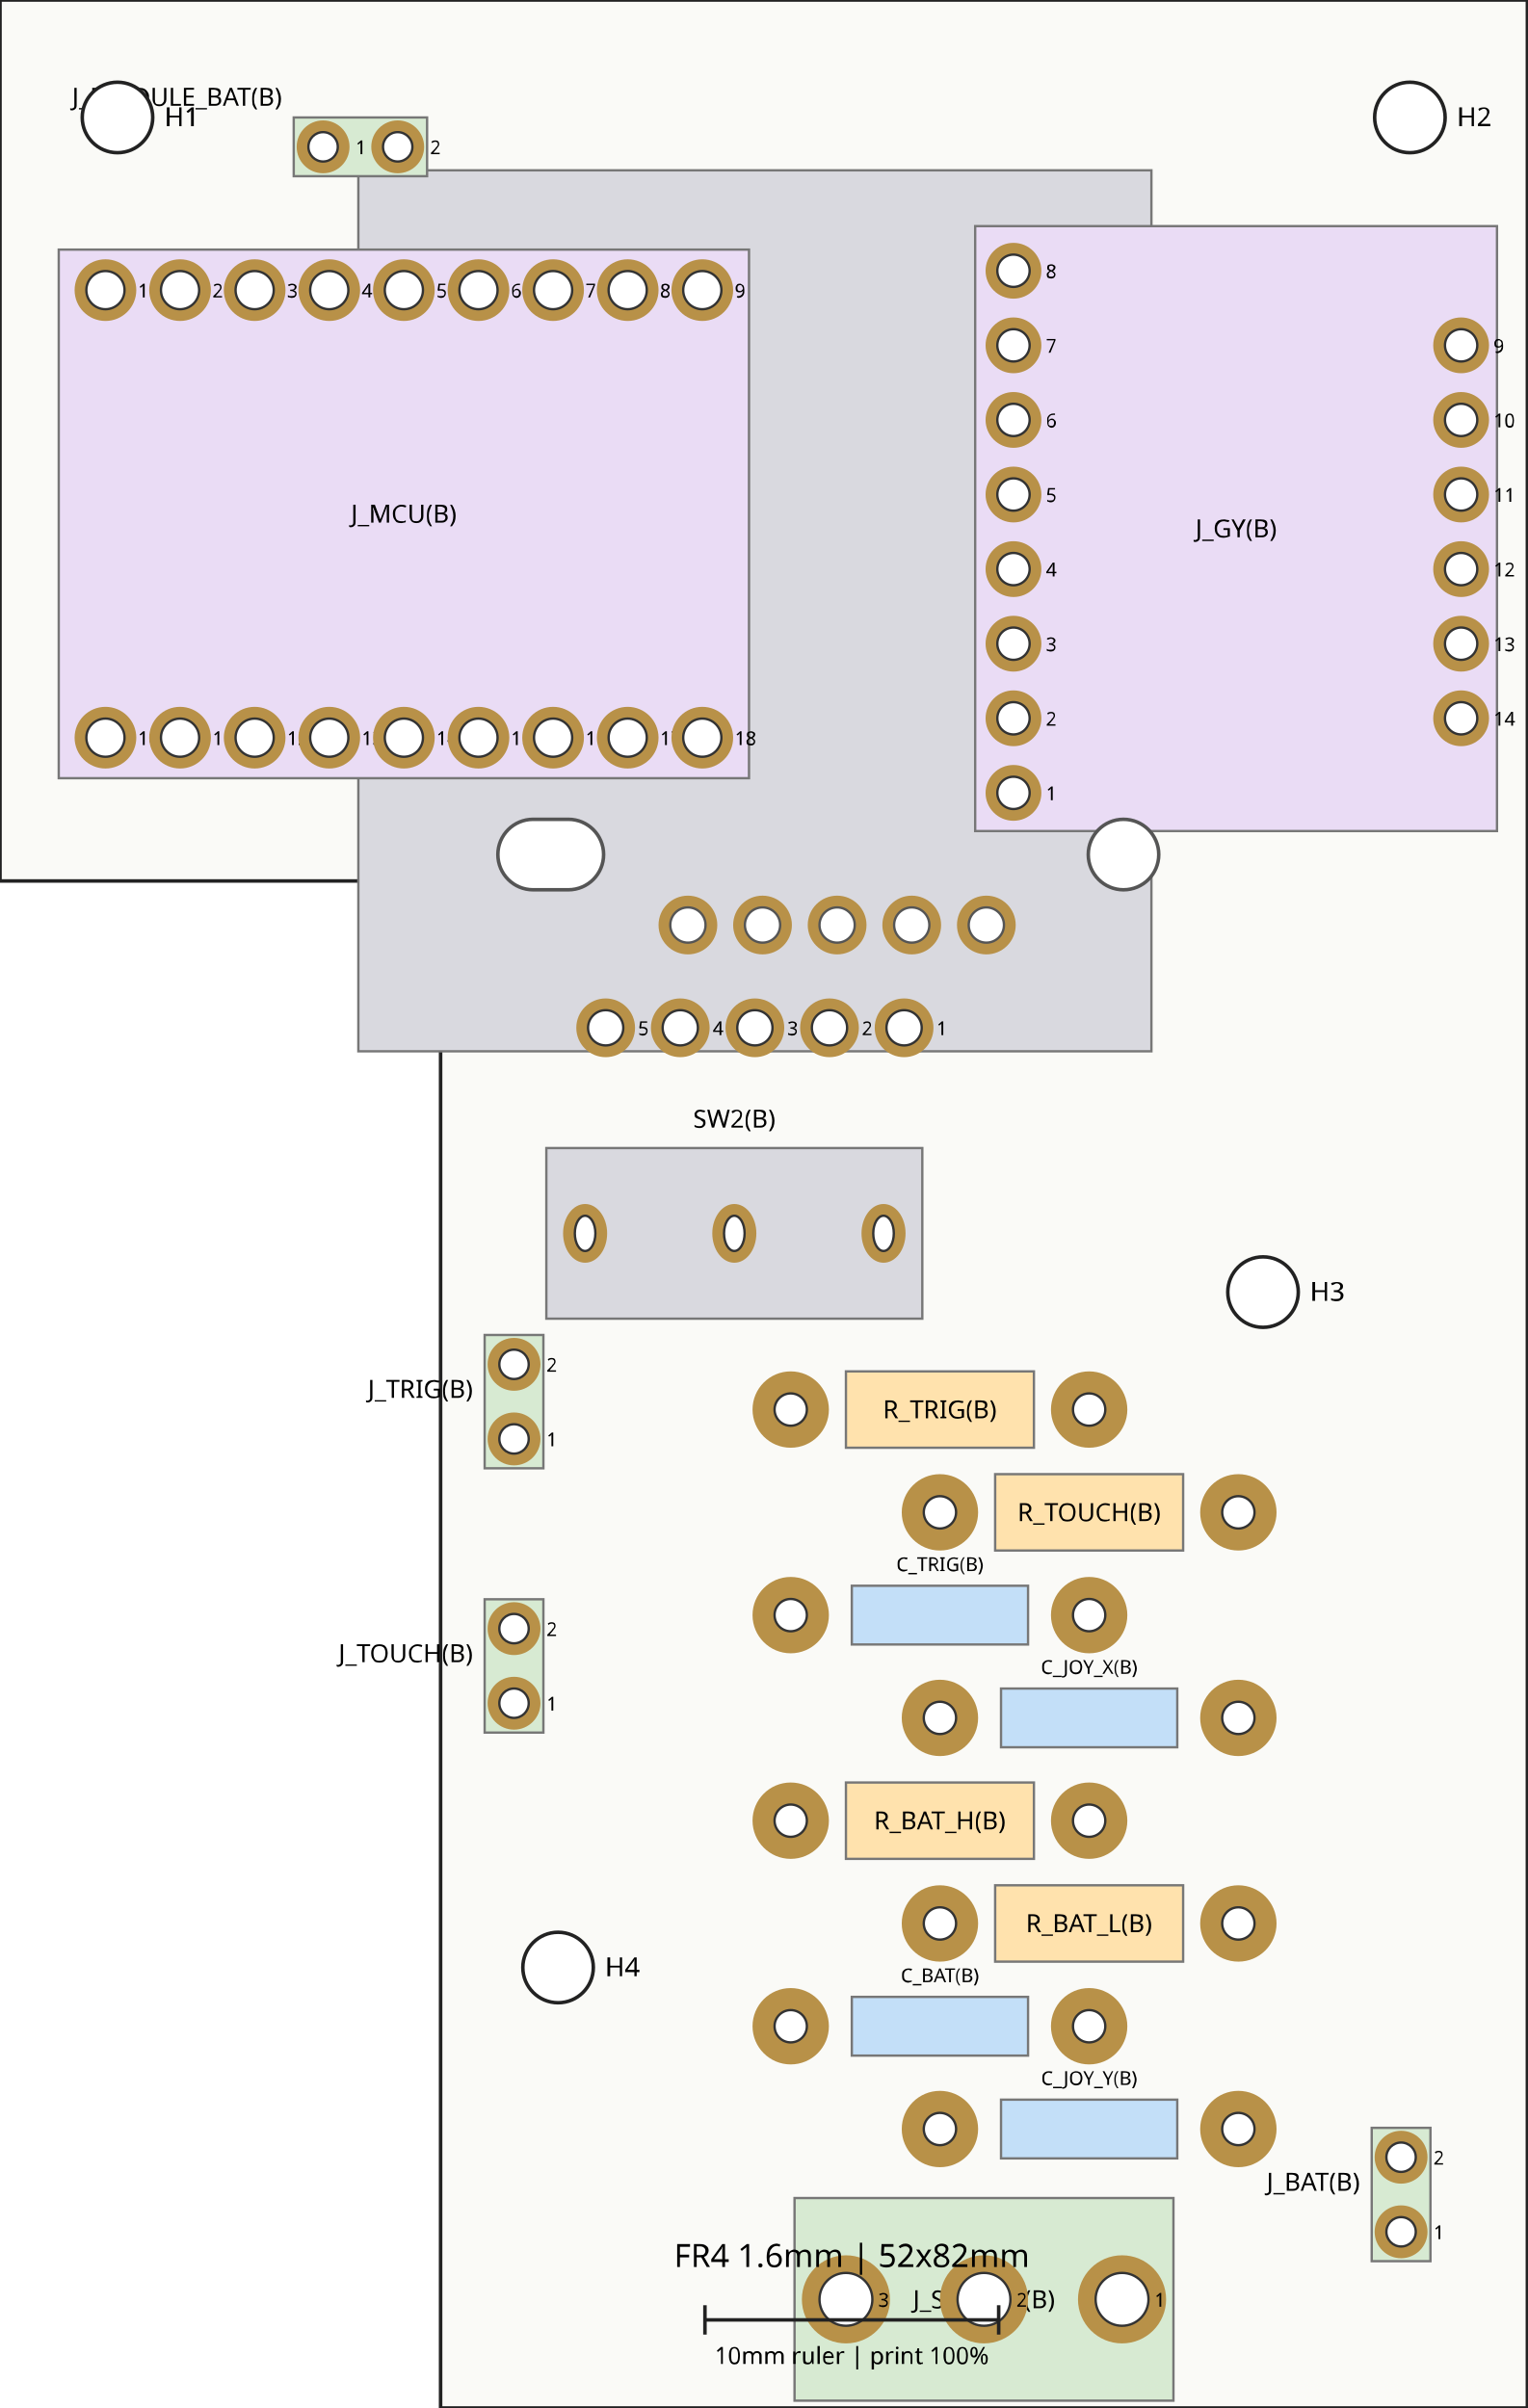
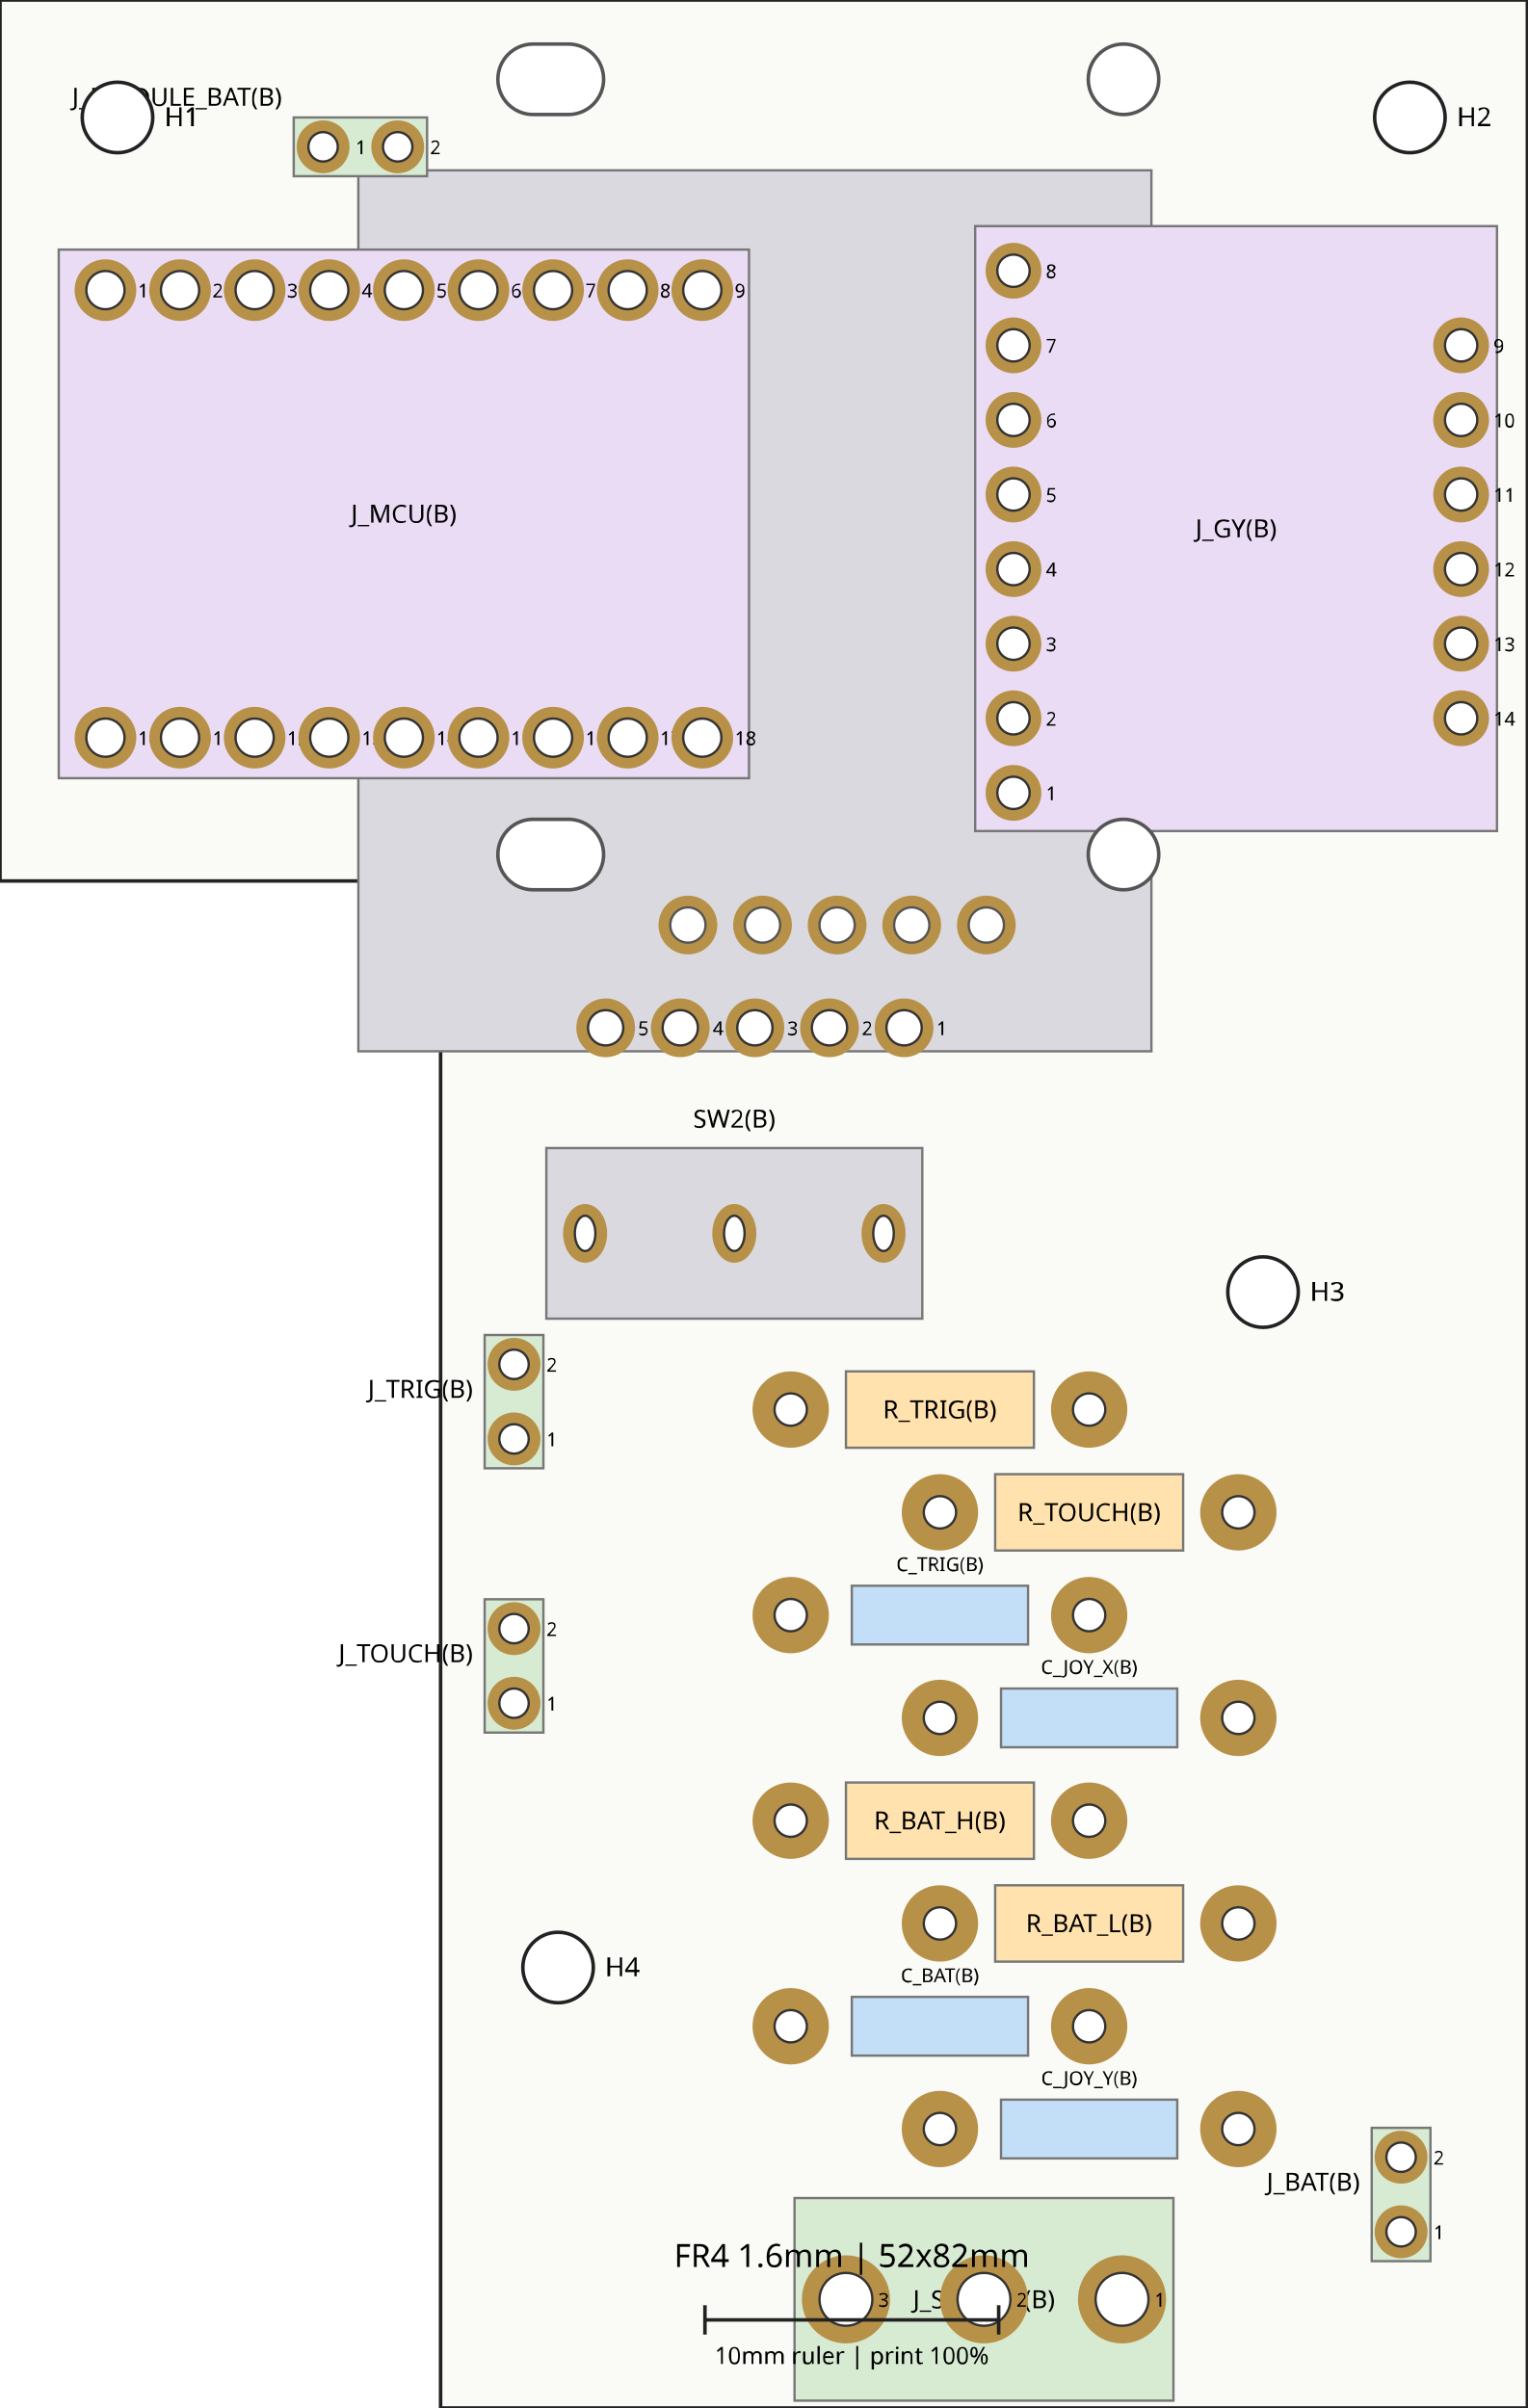
<svg xmlns="http://www.w3.org/2000/svg" width="52mm" height="82mm" viewBox="0 0 52 82">
  <rect width="52" height="82" fill="white" />
  <polygon points="52.0,82.0 15.0,82.0 15.0,30.0 0.0,30.0 0.0,0.0 52.0,0.0" fill="#fafaf7" stroke="#222" stroke-width=".12" />
  <rect x="12.2" y="5.8" width="27" height="30.0" fill="#d9d9df" stroke="#777" stroke-width=".08" />
  <text x="43.0" y="20.3" font-family="sans-serif" font-size="0.85" text-anchor="middle">SW1</text>
  <ellipse cx="30.78" cy="35.0" rx="1.0" ry="1.0" fill="#b89148" />
  <ellipse cx="30.78" cy="35.0" rx="0.6" ry="0.6" fill="white" stroke="#333" stroke-width=".08" />
  <text x="31.88" y="35.25" font-family="sans-serif" font-size=".65">1</text>
  <ellipse cx="28.24" cy="35.0" rx="1.0" ry="1.0" fill="#b89148" />
  <ellipse cx="28.24" cy="35.0" rx="0.6" ry="0.6" fill="white" stroke="#333" stroke-width=".08" />
  <text x="29.34" y="35.25" font-family="sans-serif" font-size=".65">2</text>
  <ellipse cx="25.7" cy="35.0" rx="1.0" ry="1.0" fill="#b89148" />
  <ellipse cx="25.7" cy="35.0" rx="0.6" ry="0.6" fill="white" stroke="#333" stroke-width=".08" />
  <text x="26.8" y="35.25" font-family="sans-serif" font-size=".65">3</text>
  <ellipse cx="23.16" cy="35.0" rx="1.0" ry="1.0" fill="#b89148" />
  <ellipse cx="23.16" cy="35.0" rx="0.6" ry="0.6" fill="white" stroke="#333" stroke-width=".08" />
  <text x="24.26" y="35.25" font-family="sans-serif" font-size=".65">4</text>
  <ellipse cx="20.62" cy="35.0" rx="1.0" ry="1.0" fill="#b89148" />
  <ellipse cx="20.62" cy="35.0" rx="0.6" ry="0.6" fill="white" stroke="#333" stroke-width=".08" />
  <text x="21.72" y="35.25" font-family="sans-serif" font-size=".65">5</text>
  <rect x="18.6" y="39.095" width="12.8" height="5.81" fill="#d9d9df" stroke="#777" stroke-width=".08" />
  <text x="25.0" y="38.395" font-family="sans-serif" font-size="0.85" text-anchor="middle">SW2(B)</text>
  <ellipse cx="30.08" cy="42.0" rx="0.75" ry="1.0" fill="#b89148" />
  <ellipse cx="30.08" cy="42.0" rx="0.35" ry="0.6" fill="white" stroke="#333" stroke-width=".08" />
  <ellipse cx="25.0" cy="42.0" rx="0.75" ry="1.0" fill="#b89148" />
  <ellipse cx="25.0" cy="42.0" rx="0.35" ry="0.6" fill="white" stroke="#333" stroke-width=".08" />
  <ellipse cx="19.92" cy="42.0" rx="0.75" ry="1.0" fill="#b89148" />
  <ellipse cx="19.92" cy="42.0" rx="0.35" ry="0.6" fill="white" stroke="#333" stroke-width=".08" />
  <rect x="2.0" y="8.5" width="23.5" height="18.0" fill="#eadcf5" stroke="#777" stroke-width=".08" />
  <text x="13.75" y="17.8" font-family="sans-serif" font-size="0.85" text-anchor="middle">J_MCU(B)</text>
  <ellipse cx="3.59" cy="9.88" rx="1.05" ry="1.05" fill="#b89148" />
  <ellipse cx="3.59" cy="9.88" rx="0.65" ry="0.65" fill="white" stroke="#333" stroke-width=".08" />
  <text x="4.69" y="10.13" font-family="sans-serif" font-size=".65">1</text>
  <ellipse cx="6.13" cy="9.88" rx="1.05" ry="1.05" fill="#b89148" />
  <ellipse cx="6.13" cy="9.88" rx="0.65" ry="0.65" fill="white" stroke="#333" stroke-width=".08" />
  <text x="7.23" y="10.13" font-family="sans-serif" font-size=".65">2</text>
  <ellipse cx="8.67" cy="9.88" rx="1.05" ry="1.05" fill="#b89148" />
  <ellipse cx="8.67" cy="9.88" rx="0.65" ry="0.65" fill="white" stroke="#333" stroke-width=".08" />
  <text x="9.77" y="10.13" font-family="sans-serif" font-size=".65">3</text>
  <ellipse cx="11.21" cy="9.88" rx="1.05" ry="1.05" fill="#b89148" />
  <ellipse cx="11.21" cy="9.88" rx="0.65" ry="0.65" fill="white" stroke="#333" stroke-width=".08" />
  <text x="12.31" y="10.13" font-family="sans-serif" font-size=".65">4</text>
  <ellipse cx="13.75" cy="9.88" rx="1.05" ry="1.05" fill="#b89148" />
  <ellipse cx="13.75" cy="9.88" rx="0.65" ry="0.65" fill="white" stroke="#333" stroke-width=".08" />
  <text x="14.85" y="10.13" font-family="sans-serif" font-size=".65">5</text>
  <ellipse cx="16.29" cy="9.88" rx="1.05" ry="1.05" fill="#b89148" />
  <ellipse cx="16.29" cy="9.88" rx="0.65" ry="0.65" fill="white" stroke="#333" stroke-width=".08" />
  <text x="17.39" y="10.13" font-family="sans-serif" font-size=".65">6</text>
  <ellipse cx="18.83" cy="9.88" rx="1.05" ry="1.05" fill="#b89148" />
  <ellipse cx="18.83" cy="9.88" rx="0.65" ry="0.65" fill="white" stroke="#333" stroke-width=".08" />
  <text x="19.93" y="10.13" font-family="sans-serif" font-size=".65">7</text>
  <ellipse cx="21.37" cy="9.88" rx="1.05" ry="1.05" fill="#b89148" />
  <ellipse cx="21.37" cy="9.88" rx="0.65" ry="0.65" fill="white" stroke="#333" stroke-width=".08" />
  <text x="22.47" y="10.13" font-family="sans-serif" font-size=".65">8</text>
  <ellipse cx="23.91" cy="9.88" rx="1.05" ry="1.05" fill="#b89148" />
  <ellipse cx="23.91" cy="9.88" rx="0.65" ry="0.65" fill="white" stroke="#333" stroke-width=".08" />
  <text x="25.01" y="10.13" font-family="sans-serif" font-size=".65">9</text>
  <ellipse cx="3.59" cy="25.12" rx="1.05" ry="1.05" fill="#b89148" />
  <ellipse cx="3.59" cy="25.12" rx="0.65" ry="0.65" fill="white" stroke="#333" stroke-width=".08" />
  <text x="4.69" y="25.37" font-family="sans-serif" font-size=".65">10</text>
  <ellipse cx="6.13" cy="25.12" rx="1.05" ry="1.05" fill="#b89148" />
  <ellipse cx="6.13" cy="25.12" rx="0.65" ry="0.65" fill="white" stroke="#333" stroke-width=".08" />
  <text x="7.23" y="25.37" font-family="sans-serif" font-size=".65">11</text>
  <ellipse cx="8.67" cy="25.12" rx="1.05" ry="1.05" fill="#b89148" />
  <ellipse cx="8.67" cy="25.12" rx="0.65" ry="0.65" fill="white" stroke="#333" stroke-width=".08" />
  <text x="9.77" y="25.37" font-family="sans-serif" font-size=".65">12</text>
  <ellipse cx="11.21" cy="25.12" rx="1.05" ry="1.05" fill="#b89148" />
  <ellipse cx="11.21" cy="25.12" rx="0.65" ry="0.65" fill="white" stroke="#333" stroke-width=".08" />
  <text x="12.31" y="25.37" font-family="sans-serif" font-size=".65">13</text>
  <ellipse cx="13.75" cy="25.12" rx="1.05" ry="1.05" fill="#b89148" />
  <ellipse cx="13.75" cy="25.12" rx="0.65" ry="0.65" fill="white" stroke="#333" stroke-width=".08" />
  <text x="14.85" y="25.37" font-family="sans-serif" font-size=".65">14</text>
  <ellipse cx="16.29" cy="25.12" rx="1.05" ry="1.05" fill="#b89148" />
  <ellipse cx="16.29" cy="25.12" rx="0.65" ry="0.65" fill="white" stroke="#333" stroke-width=".08" />
  <text x="17.39" y="25.37" font-family="sans-serif" font-size=".65">15</text>
  <ellipse cx="18.83" cy="25.12" rx="1.05" ry="1.05" fill="#b89148" />
  <ellipse cx="18.83" cy="25.12" rx="0.65" ry="0.65" fill="white" stroke="#333" stroke-width=".08" />
  <text x="19.93" y="25.37" font-family="sans-serif" font-size=".65">16</text>
  <ellipse cx="21.37" cy="25.12" rx="1.05" ry="1.05" fill="#b89148" />
  <ellipse cx="21.37" cy="25.12" rx="0.65" ry="0.65" fill="white" stroke="#333" stroke-width=".08" />
  <text x="22.47" y="25.37" font-family="sans-serif" font-size=".65">17</text>
  <ellipse cx="23.91" cy="25.12" rx="1.05" ry="1.05" fill="#b89148" />
  <ellipse cx="23.91" cy="25.12" rx="0.65" ry="0.65" fill="white" stroke="#333" stroke-width=".08" />
  <text x="25.01" y="25.37" font-family="sans-serif" font-size=".65">18</text>
  <rect x="33.2" y="7.7" width="17.765" height="20.6" fill="#eadcf5" stroke="#777" stroke-width=".08" />
  <text x="42.083" y="18.3" font-family="sans-serif" font-size="0.85" text-anchor="middle">J_GY(B)</text>
  <ellipse cx="34.504" cy="27.0" rx="0.95" ry="0.95" fill="#b89148" />
  <ellipse cx="34.504" cy="27.0" rx="0.55" ry="0.55" fill="white" stroke="#333" stroke-width=".08" />
  <text x="35.604" y="27.25" font-family="sans-serif" font-size=".65">1</text>
  <ellipse cx="34.504" cy="24.46" rx="0.95" ry="0.95" fill="#b89148" />
  <ellipse cx="34.504" cy="24.46" rx="0.55" ry="0.55" fill="white" stroke="#333" stroke-width=".08" />
  <text x="35.604" y="24.71" font-family="sans-serif" font-size=".65">2</text>
  <ellipse cx="34.504" cy="21.92" rx="0.95" ry="0.95" fill="#b89148" />
  <ellipse cx="34.504" cy="21.92" rx="0.55" ry="0.55" fill="white" stroke="#333" stroke-width=".08" />
  <text x="35.604" y="22.17" font-family="sans-serif" font-size=".65">3</text>
  <ellipse cx="34.504" cy="19.38" rx="0.95" ry="0.95" fill="#b89148" />
  <ellipse cx="34.504" cy="19.38" rx="0.55" ry="0.55" fill="white" stroke="#333" stroke-width=".08" />
  <text x="35.604" y="19.63" font-family="sans-serif" font-size=".65">4</text>
  <ellipse cx="34.504" cy="16.84" rx="0.95" ry="0.95" fill="#b89148" />
  <ellipse cx="34.504" cy="16.84" rx="0.55" ry="0.55" fill="white" stroke="#333" stroke-width=".08" />
  <text x="35.604" y="17.09" font-family="sans-serif" font-size=".65">5</text>
  <ellipse cx="34.504" cy="14.3" rx="0.95" ry="0.95" fill="#b89148" />
  <ellipse cx="34.504" cy="14.3" rx="0.55" ry="0.55" fill="white" stroke="#333" stroke-width=".08" />
  <text x="35.604" y="14.55" font-family="sans-serif" font-size=".65">6</text>
  <ellipse cx="34.504" cy="11.76" rx="0.95" ry="0.95" fill="#b89148" />
  <ellipse cx="34.504" cy="11.76" rx="0.55" ry="0.55" fill="white" stroke="#333" stroke-width=".08" />
  <text x="35.604" y="12.01" font-family="sans-serif" font-size=".65">7</text>
  <ellipse cx="34.504" cy="9.22" rx="0.95" ry="0.95" fill="#b89148" />
  <ellipse cx="34.504" cy="9.22" rx="0.55" ry="0.55" fill="white" stroke="#333" stroke-width=".08" />
  <text x="35.604" y="9.47" font-family="sans-serif" font-size=".65">8</text>
  <ellipse cx="49.744" cy="24.46" rx="0.95" ry="0.95" fill="#b89148" />
  <ellipse cx="49.744" cy="24.46" rx="0.55" ry="0.55" fill="white" stroke="#333" stroke-width=".08" />
  <text x="50.844" y="24.71" font-family="sans-serif" font-size=".65">14</text>
  <ellipse cx="49.744" cy="21.92" rx="0.95" ry="0.95" fill="#b89148" />
  <ellipse cx="49.744" cy="21.92" rx="0.55" ry="0.55" fill="white" stroke="#333" stroke-width=".08" />
  <text x="50.844" y="22.17" font-family="sans-serif" font-size=".65">13</text>
  <ellipse cx="49.744" cy="19.38" rx="0.95" ry="0.95" fill="#b89148" />
  <ellipse cx="49.744" cy="19.38" rx="0.55" ry="0.55" fill="white" stroke="#333" stroke-width=".08" />
  <text x="50.844" y="19.63" font-family="sans-serif" font-size=".65">12</text>
  <ellipse cx="49.744" cy="16.84" rx="0.95" ry="0.95" fill="#b89148" />
  <ellipse cx="49.744" cy="16.84" rx="0.55" ry="0.55" fill="white" stroke="#333" stroke-width=".08" />
  <text x="50.844" y="17.09" font-family="sans-serif" font-size=".65">11</text>
  <ellipse cx="49.744" cy="14.3" rx="0.95" ry="0.95" fill="#b89148" />
  <ellipse cx="49.744" cy="14.3" rx="0.55" ry="0.55" fill="white" stroke="#333" stroke-width=".08" />
  <text x="50.844" y="14.55" font-family="sans-serif" font-size=".65">10</text>
  <ellipse cx="49.744" cy="11.76" rx="0.95" ry="0.95" fill="#b89148" />
  <ellipse cx="49.744" cy="11.76" rx="0.55" ry="0.55" fill="white" stroke="#333" stroke-width=".08" />
  <text x="50.844" y="12.01" font-family="sans-serif" font-size=".65">9</text>
  <rect x="16.5" y="45.46" width="2.0" height="4.54" fill="#d7ead2" stroke="#777" stroke-width=".08" />
  <text x="16.1" y="47.6" font-family="sans-serif" font-size="0.85" text-anchor="end">J_TRIG(B)</text>
  <ellipse cx="17.5" cy="49.0" rx="0.9" ry="0.9" fill="#b89148" />
  <ellipse cx="17.5" cy="49.0" rx="0.5" ry="0.5" fill="white" stroke="#333" stroke-width=".08" />
  <text x="18.6" y="49.25" font-family="sans-serif" font-size=".65">1</text>
  <ellipse cx="17.5" cy="46.46" rx="0.9" ry="0.9" fill="#b89148" />
  <ellipse cx="17.5" cy="46.46" rx="0.5" ry="0.5" fill="white" stroke="#333" stroke-width=".08" />
  <text x="18.6" y="46.71" font-family="sans-serif" font-size=".65">2</text>
  <rect x="16.5" y="54.46" width="2.0" height="4.54" fill="#d7ead2" stroke="#777" stroke-width=".08" />
  <text x="16.1" y="56.6" font-family="sans-serif" font-size="0.85" text-anchor="end">J_TOUCH(B)</text>
  <ellipse cx="17.5" cy="58.0" rx="0.9" ry="0.9" fill="#b89148" />
  <ellipse cx="17.5" cy="58.0" rx="0.5" ry="0.5" fill="white" stroke="#333" stroke-width=".08" />
  <text x="18.6" y="58.25" font-family="sans-serif" font-size=".65">1</text>
  <ellipse cx="17.5" cy="55.46" rx="0.9" ry="0.9" fill="#b89148" />
  <ellipse cx="17.5" cy="55.46" rx="0.5" ry="0.5" fill="white" stroke="#333" stroke-width=".08" />
  <text x="18.6" y="55.71" font-family="sans-serif" font-size=".65">2</text>
  <rect x="46.7" y="72.46" width="2.0" height="4.54" fill="#d7ead2" stroke="#777" stroke-width=".08" />
  <text x="46.3" y="74.6" font-family="sans-serif" font-size="0.85" text-anchor="end">J_BAT(B)</text>
  <ellipse cx="47.7" cy="76.0" rx="0.9" ry="0.9" fill="#b89148" />
  <ellipse cx="47.7" cy="76.0" rx="0.5" ry="0.5" fill="white" stroke="#333" stroke-width=".08" />
  <text x="48.8" y="76.25" font-family="sans-serif" font-size=".65">1</text>
  <ellipse cx="47.7" cy="73.46" rx="0.9" ry="0.9" fill="#b89148" />
  <ellipse cx="47.7" cy="73.46" rx="0.5" ry="0.5" fill="white" stroke="#333" stroke-width=".08" />
  <text x="48.8" y="73.71" font-family="sans-serif" font-size=".65">2</text>
  <rect x="27.05" y="74.85" width="12.9" height="6.9" fill="#d7ead2" stroke="#777" stroke-width=".08" />
  <text x="33.5" y="78.6" font-family="sans-serif" font-size="0.85" text-anchor="middle">J_SWITCH(B)</text>
  <ellipse cx="38.2" cy="78.3" rx="1.5" ry="1.5" fill="#b89148" />
  <ellipse cx="38.2" cy="78.3" rx="0.9" ry="0.9" fill="white" stroke="#333" stroke-width=".08" />
  <text x="39.3" y="78.55" font-family="sans-serif" font-size=".65">1</text>
  <ellipse cx="33.5" cy="78.3" rx="1.5" ry="1.5" fill="#b89148" />
  <ellipse cx="33.5" cy="78.3" rx="0.9" ry="0.9" fill="white" stroke="#333" stroke-width=".08" />
  <text x="34.6" y="78.55" font-family="sans-serif" font-size=".65">2</text>
  <ellipse cx="28.8" cy="78.3" rx="1.5" ry="1.5" fill="#b89148" />
  <ellipse cx="28.8" cy="78.3" rx="0.9" ry="0.9" fill="white" stroke="#333" stroke-width=".08" />
  <text x="29.9" y="78.55" font-family="sans-serif" font-size=".65">3</text>
  <rect x="10.0" y="4.0" width="4.54" height="2.0" fill="#d7ead2" stroke="#777" stroke-width=".08" />
  <text x="9.6" y="3.6" font-family="sans-serif" font-size="0.85" text-anchor="end">J_MODULE_BAT(B)</text>
  <ellipse cx="11.0" cy="5.0" rx="0.9" ry="0.9" fill="#b89148" />
  <ellipse cx="11.0" cy="5.0" rx="0.5" ry="0.5" fill="white" stroke="#333" stroke-width=".08" />
  <text x="12.1" y="5.25" font-family="sans-serif" font-size=".65">1</text>
  <ellipse cx="13.54" cy="5.0" rx="0.9" ry="0.9" fill="#b89148" />
  <ellipse cx="13.54" cy="5.0" rx="0.5" ry="0.5" fill="white" stroke="#333" stroke-width=".08" />
  <text x="14.64" y="5.25" font-family="sans-serif" font-size=".65">2</text>
  <rect x="28.8" y="46.7" width="6.4" height="2.6" fill="#ffe2ad" stroke="#777" stroke-width=".08" />
  <text x="32.0" y="48.3" font-family="sans-serif" font-size="0.85" text-anchor="middle">R_TRIG(B)</text>
  <ellipse cx="37.08" cy="48.0" rx="1.3" ry="1.3" fill="#b89148" />
  <ellipse cx="37.08" cy="48.0" rx="0.55" ry="0.55" fill="white" stroke="#333" stroke-width=".08" />
  <ellipse cx="26.92" cy="48.0" rx="1.3" ry="1.3" fill="#b89148" />
  <ellipse cx="26.92" cy="48.0" rx="0.55" ry="0.55" fill="white" stroke="#333" stroke-width=".08" />
  <rect x="33.88" y="50.2" width="6.4" height="2.6" fill="#ffe2ad" stroke="#777" stroke-width=".08" />
  <text x="37.08" y="51.8" font-family="sans-serif" font-size="0.85" text-anchor="middle">R_TOUCH(B)</text>
  <ellipse cx="42.16" cy="51.5" rx="1.3" ry="1.3" fill="#b89148" />
  <ellipse cx="42.16" cy="51.5" rx="0.55" ry="0.55" fill="white" stroke="#333" stroke-width=".08" />
  <ellipse cx="32.0" cy="51.5" rx="1.3" ry="1.3" fill="#b89148" />
  <ellipse cx="32.0" cy="51.5" rx="0.55" ry="0.55" fill="white" stroke="#333" stroke-width=".08" />
  <rect x="28.8" y="60.7" width="6.4" height="2.6" fill="#ffe2ad" stroke="#777" stroke-width=".08" />
  <text x="32.0" y="62.3" font-family="sans-serif" font-size="0.85" text-anchor="middle">R_BAT_H(B)</text>
  <ellipse cx="37.08" cy="62.0" rx="1.3" ry="1.3" fill="#b89148" />
  <ellipse cx="37.08" cy="62.0" rx="0.55" ry="0.55" fill="white" stroke="#333" stroke-width=".08" />
  <ellipse cx="26.92" cy="62.0" rx="1.3" ry="1.3" fill="#b89148" />
  <ellipse cx="26.92" cy="62.0" rx="0.55" ry="0.55" fill="white" stroke="#333" stroke-width=".08" />
  <rect x="33.88" y="64.2" width="6.4" height="2.6" fill="#ffe2ad" stroke="#777" stroke-width=".08" />
  <text x="37.08" y="65.8" font-family="sans-serif" font-size="0.85" text-anchor="middle">R_BAT_L(B)</text>
  <ellipse cx="42.16" cy="65.5" rx="1.3" ry="1.3" fill="#b89148" />
  <ellipse cx="42.16" cy="65.5" rx="0.55" ry="0.55" fill="white" stroke="#333" stroke-width=".08" />
  <ellipse cx="32.0" cy="65.5" rx="1.3" ry="1.3" fill="#b89148" />
  <ellipse cx="32.0" cy="65.5" rx="0.55" ry="0.55" fill="white" stroke="#333" stroke-width=".08" />
  <rect x="34.08" y="57.5" width="6.0" height="2.0" fill="#c3dff8" stroke="#777" stroke-width=".08" />
  <text x="37.08" y="57.0" font-family="sans-serif" font-size="0.65" text-anchor="middle">C_JOY_X(B)</text>
  <ellipse cx="42.16" cy="58.5" rx="1.3" ry="1.3" fill="#b89148" />
  <ellipse cx="42.16" cy="58.5" rx="0.55" ry="0.55" fill="white" stroke="#333" stroke-width=".08" />
  <ellipse cx="32.0" cy="58.5" rx="1.3" ry="1.3" fill="#b89148" />
  <ellipse cx="32.0" cy="58.5" rx="0.55" ry="0.55" fill="white" stroke="#333" stroke-width=".08" />
  <rect x="34.08" y="71.5" width="6.0" height="2.0" fill="#c3dff8" stroke="#777" stroke-width=".08" />
  <text x="37.08" y="71.0" font-family="sans-serif" font-size="0.65" text-anchor="middle">C_JOY_Y(B)</text>
  <ellipse cx="42.16" cy="72.5" rx="1.3" ry="1.3" fill="#b89148" />
  <ellipse cx="42.16" cy="72.5" rx="0.55" ry="0.55" fill="white" stroke="#333" stroke-width=".08" />
  <ellipse cx="32.0" cy="72.5" rx="1.3" ry="1.3" fill="#b89148" />
  <ellipse cx="32.0" cy="72.5" rx="0.55" ry="0.55" fill="white" stroke="#333" stroke-width=".08" />
  <rect x="29.0" y="54.0" width="6.0" height="2.0" fill="#c3dff8" stroke="#777" stroke-width=".08" />
  <text x="32.0" y="53.5" font-family="sans-serif" font-size="0.65" text-anchor="middle">C_TRIG(B)</text>
  <ellipse cx="37.08" cy="55.0" rx="1.3" ry="1.3" fill="#b89148" />
  <ellipse cx="37.08" cy="55.0" rx="0.55" ry="0.55" fill="white" stroke="#333" stroke-width=".08" />
  <ellipse cx="26.92" cy="55.0" rx="1.3" ry="1.3" fill="#b89148" />
  <ellipse cx="26.92" cy="55.0" rx="0.55" ry="0.55" fill="white" stroke="#333" stroke-width=".08" />
  <rect x="29.0" y="68.0" width="6.0" height="2.0" fill="#c3dff8" stroke="#777" stroke-width=".08" />
  <text x="32.0" y="67.5" font-family="sans-serif" font-size="0.65" text-anchor="middle">C_BAT(B)</text>
  <ellipse cx="37.08" cy="69.0" rx="1.3" ry="1.3" fill="#b89148" />
  <ellipse cx="37.08" cy="69.0" rx="0.55" ry="0.55" fill="white" stroke="#333" stroke-width=".08" />
  <ellipse cx="26.92" cy="69.0" rx="1.3" ry="1.3" fill="#b89148" />
  <ellipse cx="26.92" cy="69.0" rx="0.55" ry="0.55" fill="white" stroke="#333" stroke-width=".08" />
  <circle cx="4.0" cy="4.0" r="1.2" fill="white" stroke="#222" stroke-width=".12" />
  <text x="5.6" y="4.3" font-family="sans-serif" font-size=".9">H1</text>
  <circle cx="48.0" cy="4.0" r="1.2" fill="white" stroke="#222" stroke-width=".12" />
  <text x="49.6" y="4.3" font-family="sans-serif" font-size=".9">H2</text>
  <circle cx="43.0" cy="44.0" r="1.2" fill="white" stroke="#222" stroke-width=".12" />
  <text x="44.6" y="44.3" font-family="sans-serif" font-size=".9">H3</text>
  <circle cx="19.0" cy="67.0" r="1.2" fill="white" stroke="#222" stroke-width=".12" />
  <text x="20.6" y="67.3" font-family="sans-serif" font-size=".9">H4</text>
  <text x="29" y="77.2" font-family="sans-serif" font-size="1.1" text-anchor="middle">FR4 1.6mm | 52x82mm</text>
  <path d="M24 79H34M24 78.5V79.5M34 78.5V79.5" stroke="#222" stroke-width=".12" />
  <text x="29" y="80.5" font-family="sans-serif" font-size=".8" text-anchor="middle">10mm ruler | print 100%</text>
  <g id="reserved-joystick-holes">
    <circle cx="33.58" cy="31.5" r="1.0" fill="#b89148" />
    <circle cx="33.58" cy="31.5" r="0.6" fill="white" stroke="#555" stroke-width=".08" />
    <circle cx="31.04" cy="31.5" r="1.0" fill="#b89148" />
    <circle cx="31.04" cy="31.5" r="0.6" fill="white" stroke="#555" stroke-width=".08" />
    <circle cx="28.5" cy="31.5" r="1.0" fill="#b89148" />
    <circle cx="28.5" cy="31.5" r="0.6" fill="white" stroke="#555" stroke-width=".08" />
    <circle cx="25.96" cy="31.5" r="1.0" fill="#b89148" />
    <circle cx="25.96" cy="31.5" r="0.6" fill="white" stroke="#555" stroke-width=".08" />
    <circle cx="23.42" cy="31.5" r="1.0" fill="#b89148" />
    <circle cx="23.42" cy="31.5" r="0.6" fill="white" stroke="#555" stroke-width=".08" />
    <rect x="37.05" y="27.9" width="2.4" height="2.4" rx="1.2" fill="white" stroke="#555" stroke-width=".12" />
    <rect x="16.95" y="27.9" width="3.6" height="2.4" rx="1.2" fill="white" stroke="#555" stroke-width=".12" />
+     <rect x="37.05" y="1.5" width="2.4" height="2.4" rx="1.2" fill="white" stroke="#555" stroke-width=".12" />
+     <rect x="16.95" y="1.5" width="3.6" height="2.4" rx="1.2" fill="white" stroke="#555" stroke-width=".12" />
  </g>
</svg>
